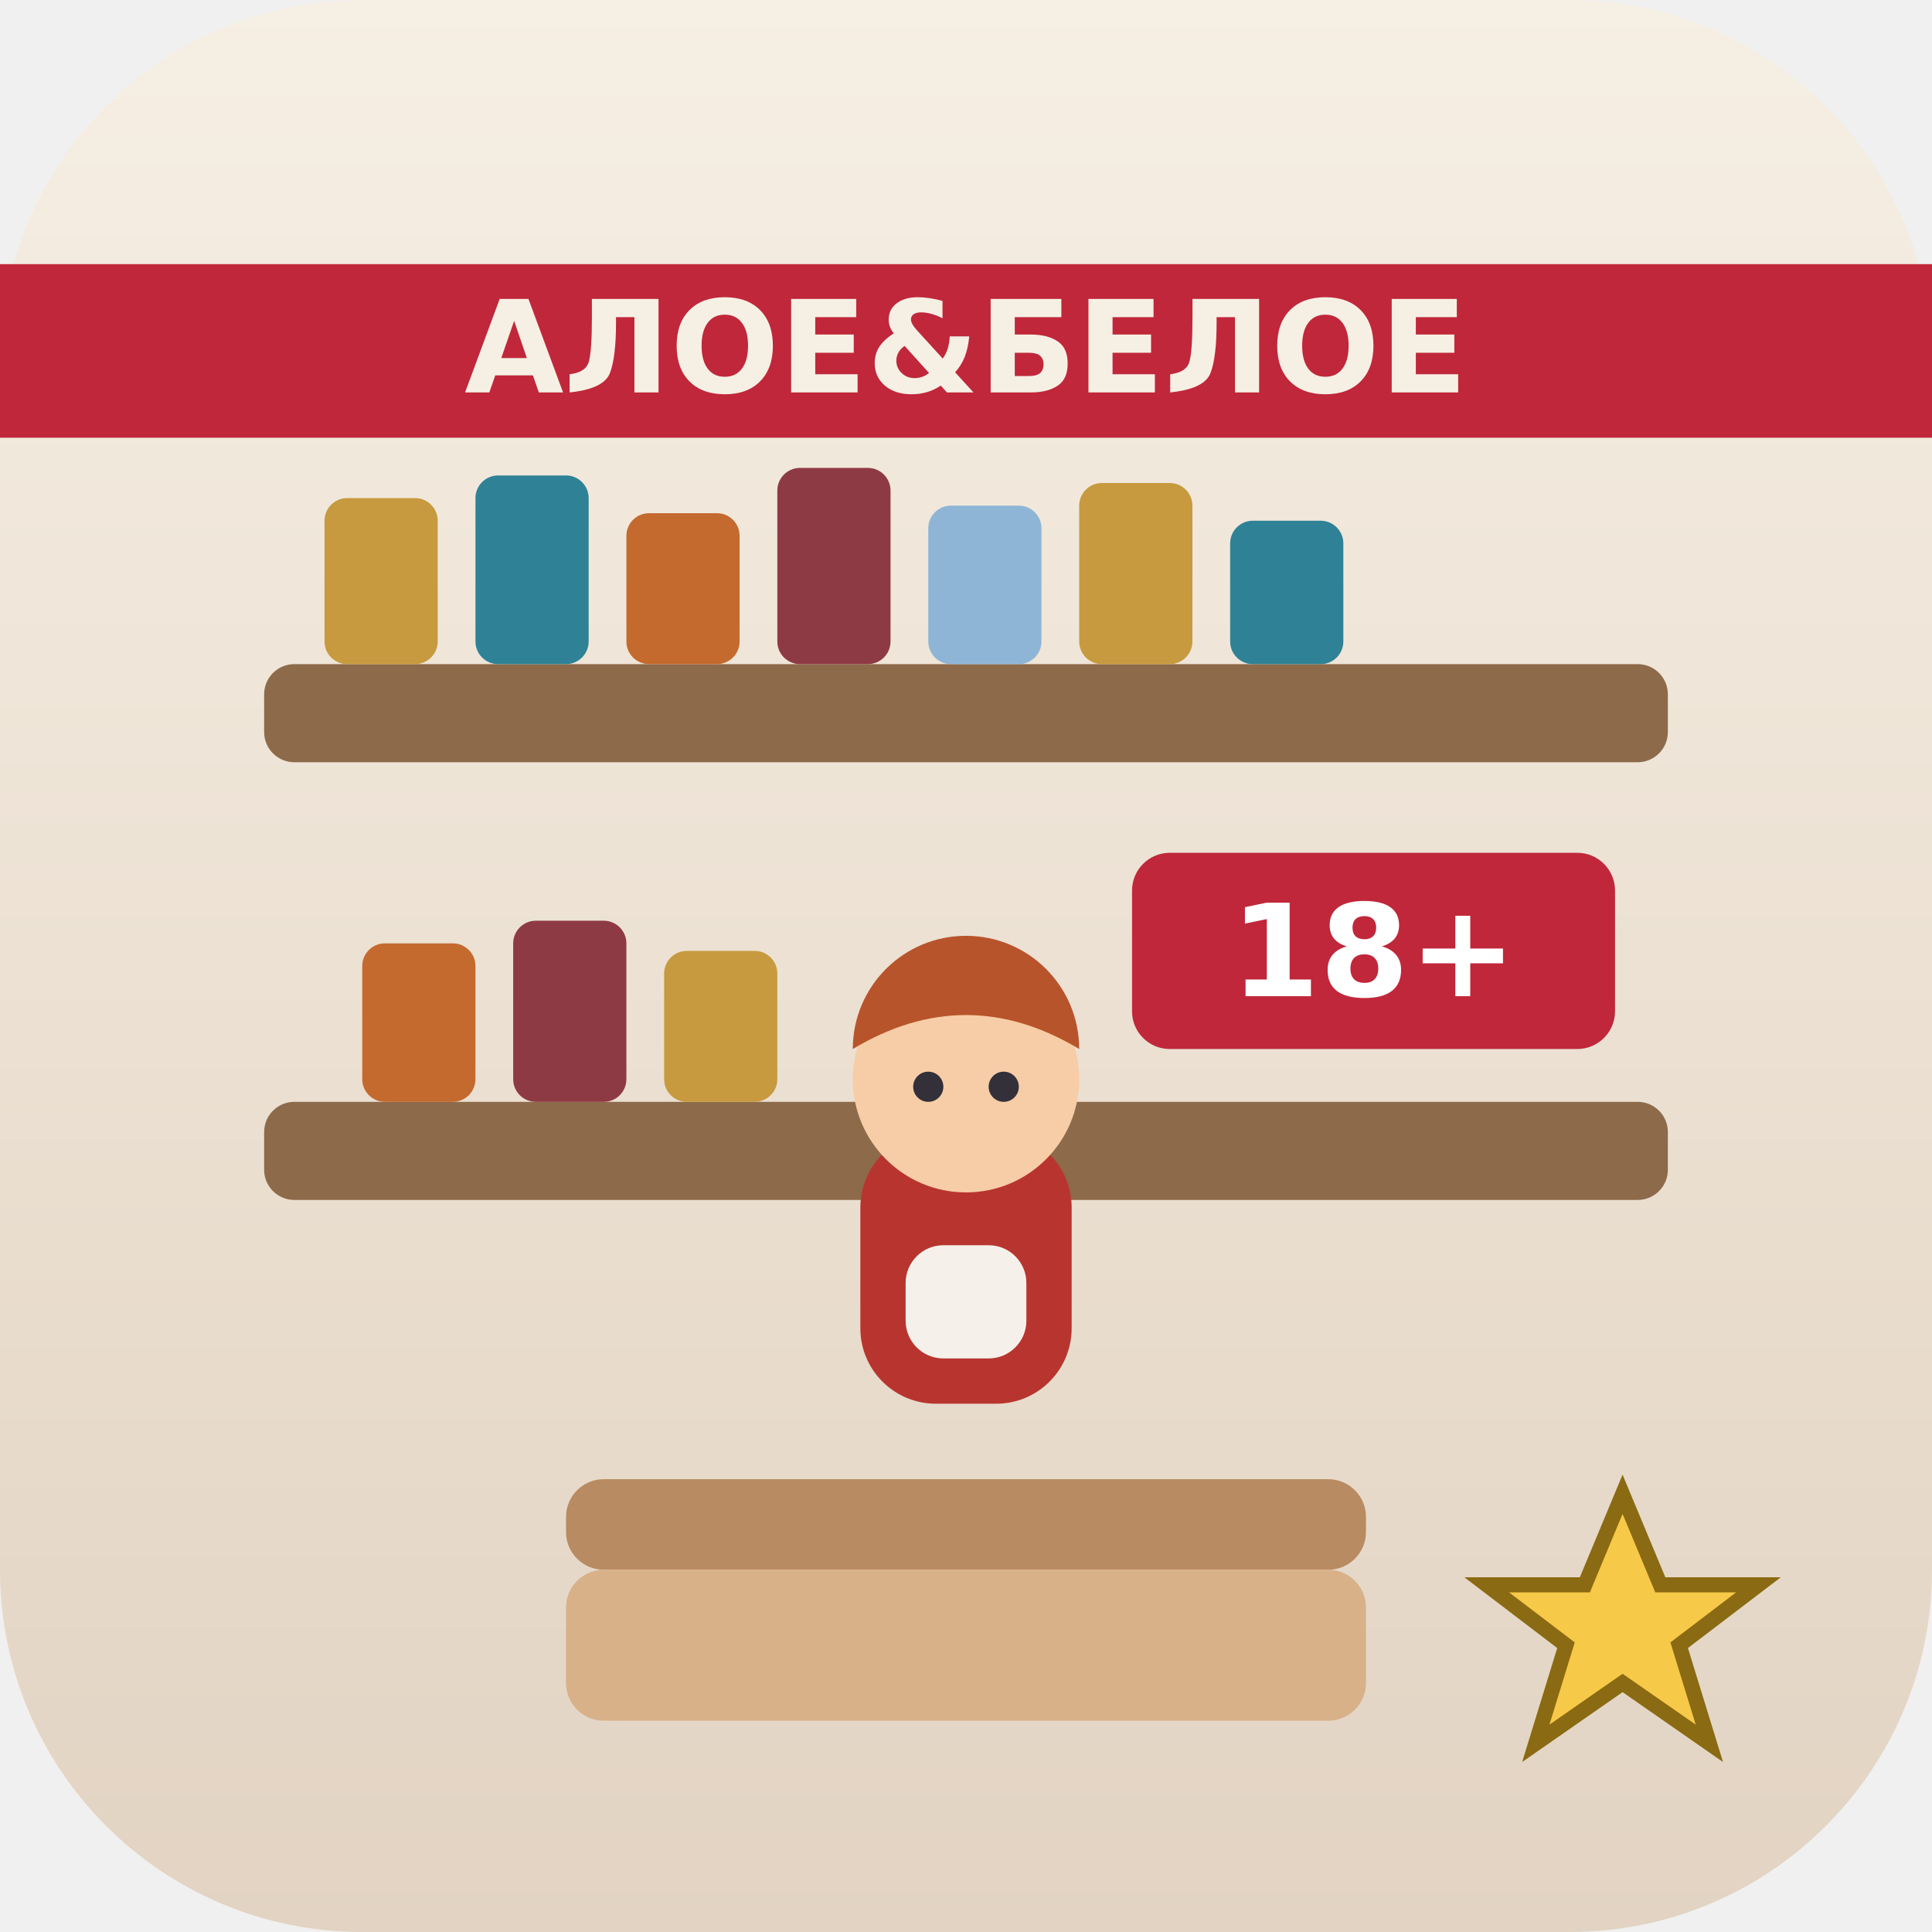
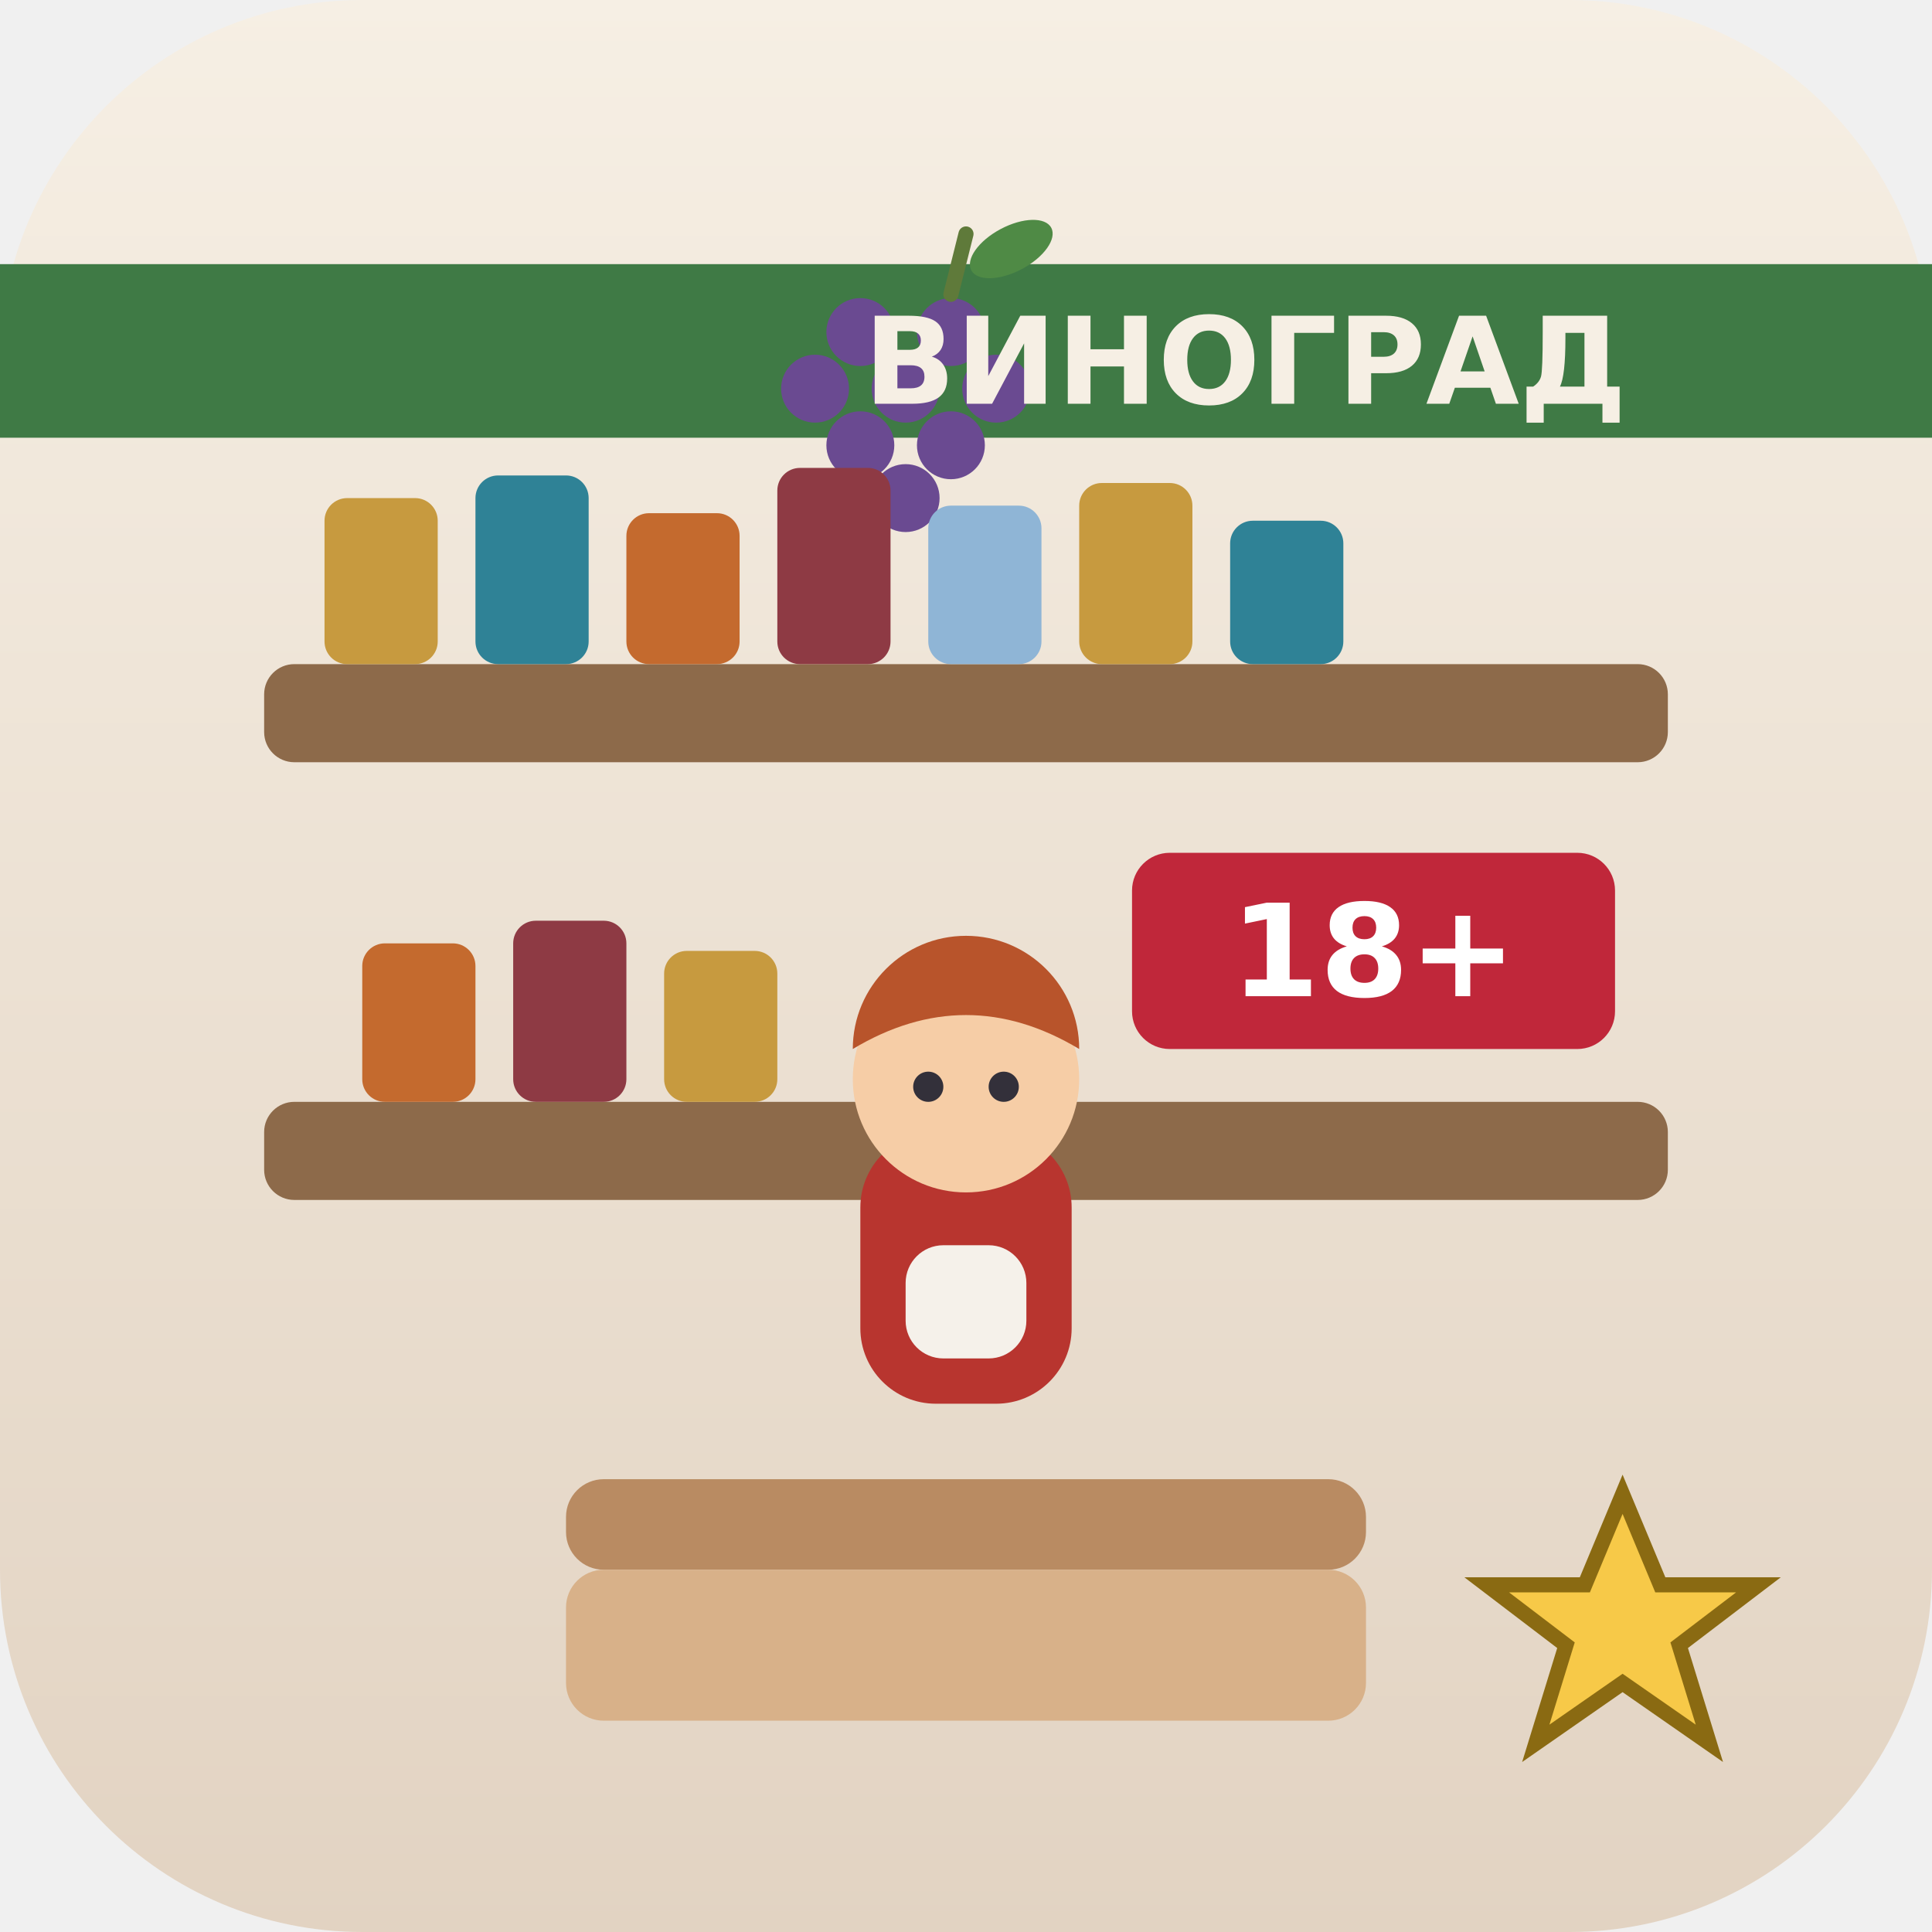
<svg xmlns="http://www.w3.org/2000/svg" viewBox="0 0 512 512" role="img" aria-label="Катьме: Смена">
  <defs>
    <linearGradient id="bg" x1="0" y1="0" x2="0" y2="1">
      <stop offset="0" stop-color="#f6efe4" />
      <stop offset="1" stop-color="#e2d3c2" />
    </linearGradient>
  </defs>
  <rect width="512" height="512" rx="96" fill="url(#bg)" />
-   <rect x="0" y="70" width="512" height="46" fill="#c0273a" />
-   <text x="256" y="104" text-anchor="middle" font-family="DejaVu Sans, Arial, sans-serif" font-size="34" font-weight="bold" fill="#f6efe4">АЛОЕ&amp;БЕЛОЕ</text>
+   <rect x="0" y="70" width="512" height="46" fill="#3f7a45" />
+   <g id="logo">
+     <g fill="#6a4a91">
+       <circle cx="228" cy="88" r="9" />
+       <circle cx="252" cy="88" r="9" />
+       <circle cx="216" cy="103" r="9" />
+       <circle cx="240" cy="103" r="9" />
+       <circle cx="264" cy="103" r="9" />
+       <circle cx="228" cy="118" r="9" />
+       <circle cx="252" cy="118" r="9" />
+       <circle cx="240" cy="132" r="9" />
+     </g>
+     <path d="M252 78 L256 62" stroke="#5f7a3a" stroke-width="4" stroke-linecap="round" />
+     <ellipse cx="268" cy="66" rx="12" ry="6" fill="#4f8a45" transform="rotate(-28 268 66)" />
+   </g>
+   <text x="330" y="107" text-anchor="middle" font-family="DejaVu Sans, Arial, sans-serif" font-size="32" font-weight="bold" fill="#f6efe4">ВИНОГРАД</text>
  <g>
    <rect x="70" y="176" width="372" height="26" rx="8" fill="#8d6a4a" />
    <rect x="86" y="132" width="30" height="44" rx="6" fill="#c79a3f" />
    <rect x="126" y="126" width="30" height="50" rx="6" fill="#2f8296" />
    <rect x="166" y="136" width="30" height="40" rx="6" fill="#c46a2e" />
    <rect x="206" y="124" width="30" height="52" rx="6" fill="#8e3a44" />
    <rect x="246" y="134" width="30" height="42" rx="6" fill="#8fb5d6" />
    <rect x="286" y="128" width="30" height="48" rx="6" fill="#c79a3f" />
    <rect x="326" y="138" width="30" height="38" rx="6" fill="#2f8296" />
  </g>
  <g>
    <rect x="70" y="292" width="372" height="26" rx="8" fill="#8d6a4a" />
    <rect x="96" y="250" width="30" height="42" rx="6" fill="#c46a2e" />
    <rect x="136" y="244" width="30" height="48" rx="6" fill="#8e3a44" />
    <rect x="176" y="252" width="30" height="40" rx="6" fill="#c79a3f" />
  </g>
  <rect x="300" y="226" width="128" height="52" rx="10" fill="#c0273a" />
  <text x="364" y="264" text-anchor="middle" font-family="DejaVu Sans, Arial, sans-serif" font-size="34" font-weight="bold" fill="#fff">18+</text>
  <g>
    <rect x="150" y="392" width="212" height="24" rx="10" fill="#b98b62" />
    <rect x="150" y="416" width="212" height="40" rx="10" fill="#d8b189" />
    <rect x="228" y="300" width="56" height="72" rx="20" fill="#b8352f" />
    <rect x="240" y="330" width="32" height="30" rx="10" fill="#f5f1ea" />
    <circle cx="256" cy="286" r="30" fill="#f6cda6" />
    <path d="M226 278 a30 30 0 0 1 60 0 q-30 -18 -60 0" fill="#b8542b" />
    <circle cx="246" cy="288" r="4" fill="#33303a" />
    <circle cx="266" cy="288" r="4" fill="#33303a" />
  </g>
  <g transform="translate(430 430)">
    <path d="M0 -34 L10 -10 L36 -10 L15 6 L23 32 L0 16 L-23 32 L-15 6 L-36 -10 L-10 -10 Z" fill="#f7c948" stroke="#8a6a12" stroke-width="4" />
  </g>
</svg>
